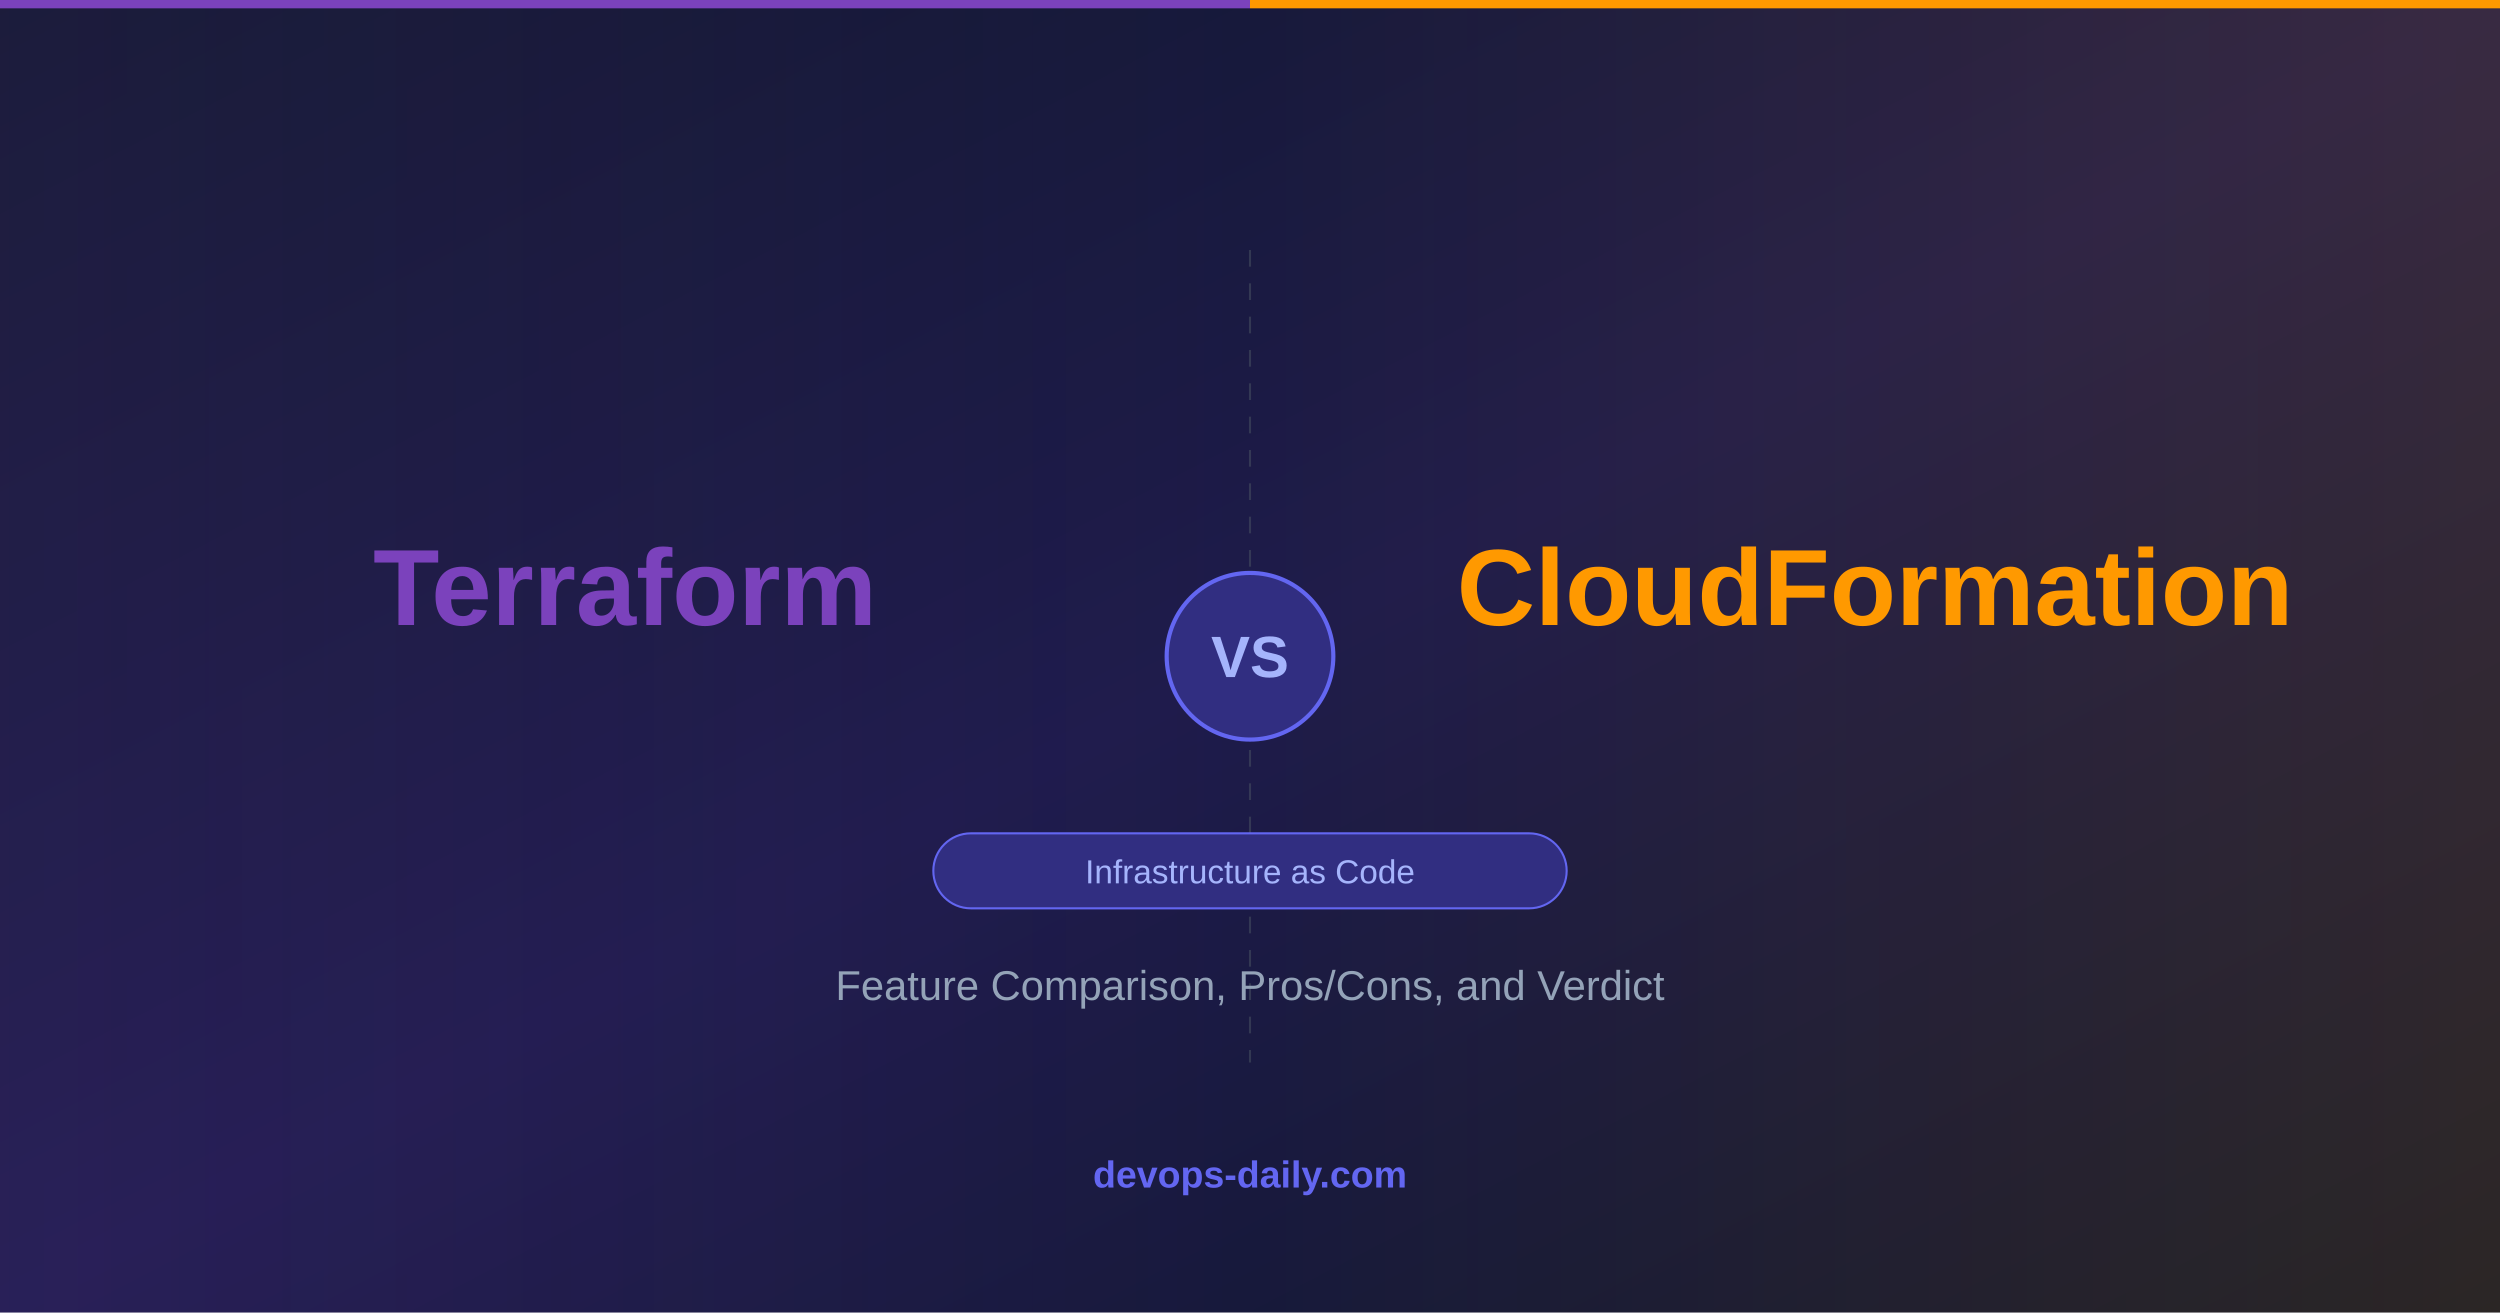
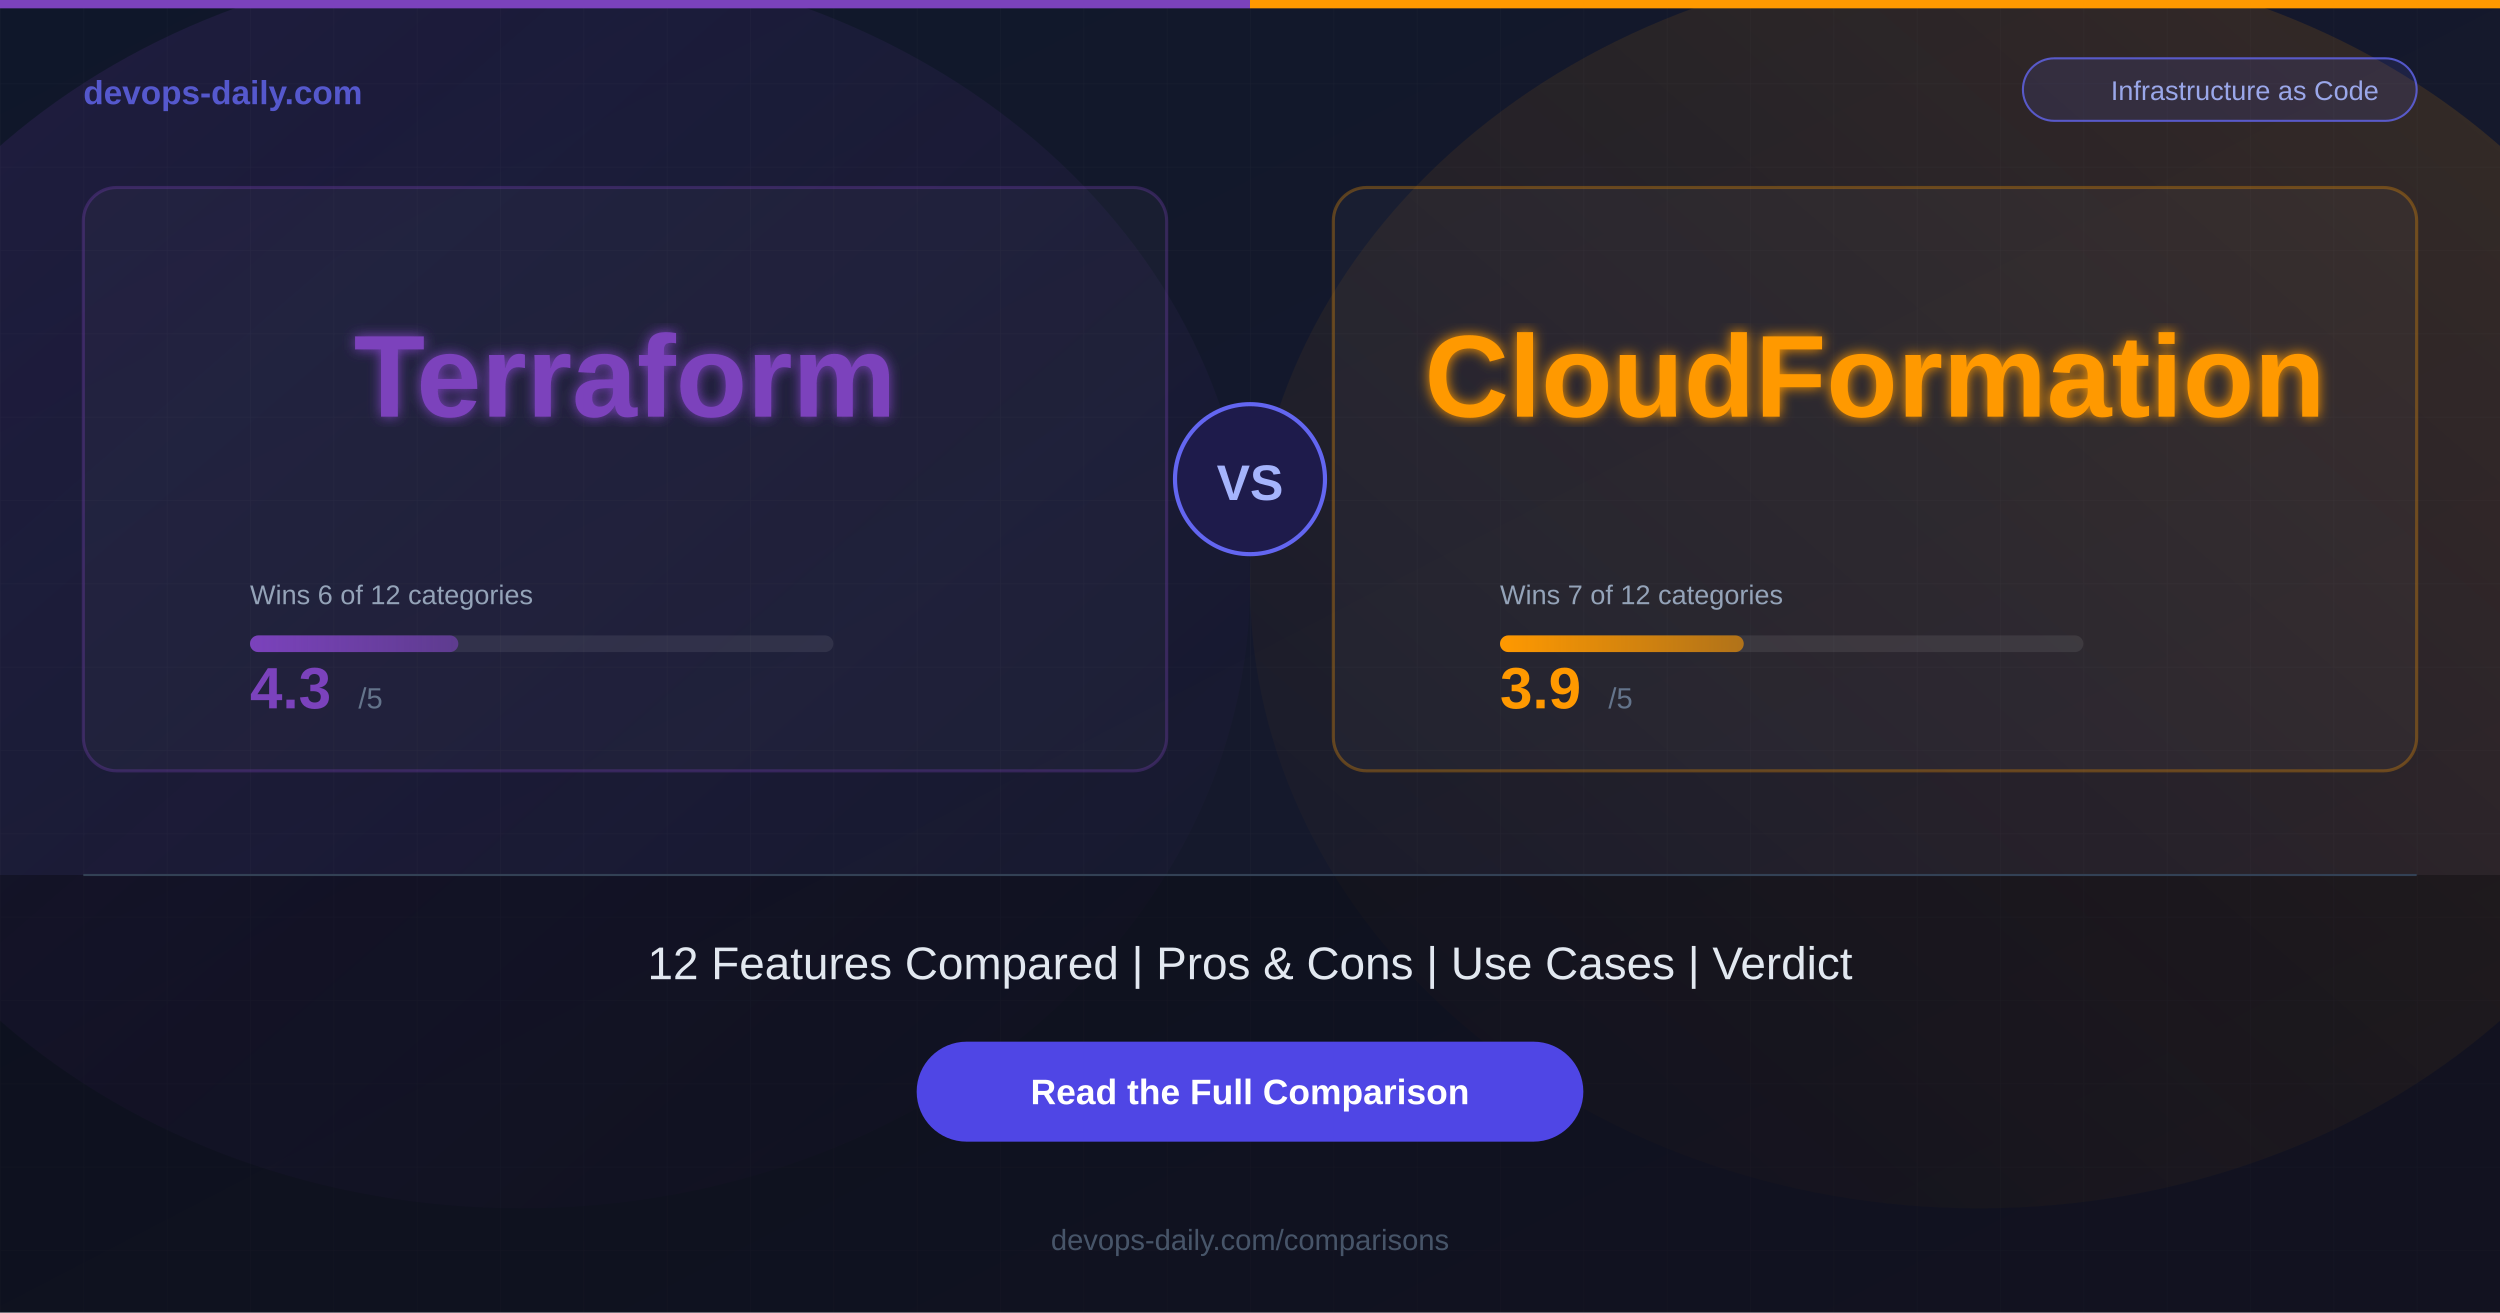
<svg xmlns="http://www.w3.org/2000/svg" width="1200" height="630">
  <defs>
    <linearGradient id="bg" x1="0%" y1="0%" x2="100%" y2="100%">
      <stop offset="0%" style="stop-color:#0f172a;stop-opacity:1" />
-       <stop offset="50%" style="stop-color:#1e1b4b;stop-opacity:1" />
-       <stop offset="100%" style="stop-color:#0f172a;stop-opacity:1" />
+       <stop offset="100%" style="stop-color:#1a1a2e;stop-opacity:1" />
    </linearGradient>
-     <linearGradient id="toolAGrad" x1="0%" y1="0%" x2="100%" y2="0%">
-       <stop offset="0%" style="stop-color:#7B42BC;stop-opacity:0.3" />
+     <linearGradient id="glowA" x1="0%" y1="0%" x2="100%" y2="100%">
+       <stop offset="0%" style="stop-color:#7B42BC;stop-opacity:0.15" />
      <stop offset="100%" style="stop-color:#7B42BC;stop-opacity:0" />
    </linearGradient>
-     <linearGradient id="toolBGrad" x1="100%" y1="0%" x2="0%" y2="0%">
-       <stop offset="0%" style="stop-color:#FF9900;stop-opacity:0.3" />
+     <linearGradient id="glowB" x1="100%" y1="0%" x2="0%" y2="100%">
+       <stop offset="0%" style="stop-color:#FF9900;stop-opacity:0.15" />
      <stop offset="100%" style="stop-color:#FF9900;stop-opacity:0" />
    </linearGradient>
+     <linearGradient id="barA" x1="0%" y1="0%" x2="100%" y2="0%">
+       <stop offset="0%" style="stop-color:#7B42BC;stop-opacity:1" />
+       <stop offset="100%" style="stop-color:#7B42BC;stop-opacity:0.6" />
+     </linearGradient>
+     <linearGradient id="barB" x1="0%" y1="0%" x2="100%" y2="0%">
+       <stop offset="0%" style="stop-color:#FF9900;stop-opacity:1" />
+       <stop offset="100%" style="stop-color:#FF9900;stop-opacity:0.6" />
+     </linearGradient>
+     <filter id="glow">
+       <feGaussianBlur stdDeviation="3" result="blur" />
+       <feMerge>
+         <feMergeNode in="blur" />
+         <feMergeNode in="SourceGraphic" />
+       </feMerge>
+     </filter>
  </defs>
  <rect width="1200" height="630" fill="url(#bg)" />
-   <rect x="0" y="0" width="600" height="630" fill="url(#toolAGrad)" opacity="0.4" />
-   <rect x="600" y="0" width="600" height="630" fill="url(#toolBGrad)" opacity="0.4" />
-   <line x1="600" y1="120" x2="600" y2="510" stroke="#4b5563" stroke-width="1" stroke-dasharray="8,8" opacity="0.5" />
-   <circle cx="600" cy="315" r="40" fill="#312e81" stroke="#6366f1" stroke-width="2" />
-   <text x="600" y="325" font-family="Arial, Helvetica, sans-serif" font-size="28" font-weight="bold" fill="#a5b4fc" text-anchor="middle">VS</text>
-   <text x="300" y="300" font-family="Arial, Helvetica, sans-serif" font-size="52" font-weight="bold" fill="#7B42BC" text-anchor="middle">Terraform</text>
-   <text x="900" y="300" font-family="Arial, Helvetica, sans-serif" font-size="52" font-weight="bold" fill="#FF9900" text-anchor="middle">CloudFormation</text>
-   <rect x="448" y="400" width="304" height="36" rx="18" fill="#312e81" stroke="#6366f1" stroke-width="1" />
-   <text x="600" y="424" font-family="Arial, Helvetica, sans-serif" font-size="16" fill="#a5b4fc" text-anchor="middle">Infrastructure as Code</text>
-   <text x="600" y="480" font-family="Arial, Helvetica, sans-serif" font-size="20" fill="#94a3b8" text-anchor="middle">Feature Comparison, Pros/Cons, and Verdict</text>
-   <text x="600" y="570" font-family="Arial, Helvetica, sans-serif" font-size="18" font-weight="bold" fill="#6366f1" text-anchor="middle">devops-daily.com</text>
+   <ellipse cx="250" cy="280" rx="350" ry="300" fill="url(#glowA)" />
+   <ellipse cx="950" cy="280" rx="350" ry="300" fill="url(#glowB)" />
+   <pattern id="grid" width="40" height="40" patternUnits="userSpaceOnUse">
+     <path d="M 40 0 L 0 0 0 40" fill="none" stroke="#ffffff" stroke-width="0.3" opacity="0.05" />
+   </pattern>
+   <rect width="1200" height="630" fill="url(#grid)" />
  <rect x="0" y="0" width="600" height="4" fill="#7B42BC" />
  <rect x="600" y="0" width="600" height="4" fill="#FF9900" />
+   <text x="40" y="50" font-family="Arial, Helvetica, sans-serif" font-size="16" font-weight="bold" fill="#6366f1" opacity="0.8">devops-daily.com</text>
+   <rect x="971" y="28" width="189" height="30" rx="15" fill="rgba(99,102,241,0.15)" stroke="#6366f1" stroke-width="1" opacity="0.8" />
+   <text x="1077.5" y="48" font-family="Arial, Helvetica, sans-serif" font-size="13" fill="#a5b4fc" text-anchor="middle" opacity="0.9">Infrastructure as Code</text>
+   <rect x="40" y="90" width="520" height="280" rx="16" fill="rgba(255,255,255,0.03)" stroke="rgba(123,66,188,0.3)" stroke-width="1.5" />
+   <text x="300" y="200" font-family="Arial, Helvetica, sans-serif" font-size="56" font-weight="bold" fill="#7B42BC" text-anchor="middle" filter="url(#glow)">Terraform</text>
+   <text x="120" y="290" font-family="Arial, Helvetica, sans-serif" font-size="13" fill="#94a3b8">Wins 6 of 12 categories</text>
+   <rect x="120" y="305" width="280" height="8" rx="4" fill="rgba(255,255,255,0.08)" />
+   <rect x="120" y="305" width="100" height="8" rx="4" fill="url(#barA)" />
+   <text x="120" y="340" font-family="Arial, Helvetica, sans-serif" font-size="28" font-weight="bold" fill="#7B42BC">4.3</text>
+   <text x="172" y="340" font-family="Arial, Helvetica, sans-serif" font-size="14" fill="#64748b">/5</text>
+   <rect x="640" y="90" width="520" height="280" rx="16" fill="rgba(255,255,255,0.03)" stroke="rgba(255,153,0,0.3)" stroke-width="1.5" />
+   <text x="900" y="200" font-family="Arial, Helvetica, sans-serif" font-size="56" font-weight="bold" fill="#FF9900" text-anchor="middle" filter="url(#glow)">CloudFormation</text>
+   <text x="720" y="290" font-family="Arial, Helvetica, sans-serif" font-size="13" fill="#94a3b8">Wins 7 of 12 categories</text>
+   <rect x="720" y="305" width="280" height="8" rx="4" fill="rgba(255,255,255,0.08)" />
+   <rect x="720" y="305" width="117" height="8" rx="4" fill="url(#barB)" />
+   <text x="720" y="340" font-family="Arial, Helvetica, sans-serif" font-size="28" font-weight="bold" fill="#FF9900">3.9</text>
+   <text x="772" y="340" font-family="Arial, Helvetica, sans-serif" font-size="14" fill="#64748b">/5</text>
+   <circle cx="600" cy="230" r="36" fill="#1e1b4b" stroke="#6366f1" stroke-width="2" />
+   <text x="600" y="240" font-family="Arial, Helvetica, sans-serif" font-size="24" font-weight="bold" fill="#a5b4fc" text-anchor="middle">VS</text>
+   <rect x="0" y="420" width="1200" height="210" fill="rgba(0,0,0,0.3)" />
+   <line x1="40" y1="420" x2="1160" y2="420" stroke="#334155" stroke-width="1" />
+   <text x="600" y="470" font-family="Arial, Helvetica, sans-serif" font-size="22" fill="#e2e8f0" text-anchor="middle">12 Features Compared  |  Pros &amp; Cons  |  Use Cases  |  Verdict</text>
+   <rect x="440" y="500" width="320" height="48" rx="24" fill="#4f46e5" />
+   <text x="600" y="530" font-family="Arial, Helvetica, sans-serif" font-size="17" font-weight="bold" fill="#ffffff" text-anchor="middle">Read the Full Comparison</text>
+   <text x="600" y="600" font-family="Arial, Helvetica, sans-serif" font-size="14" fill="#475569" text-anchor="middle">devops-daily.com/comparisons</text>
</svg>
